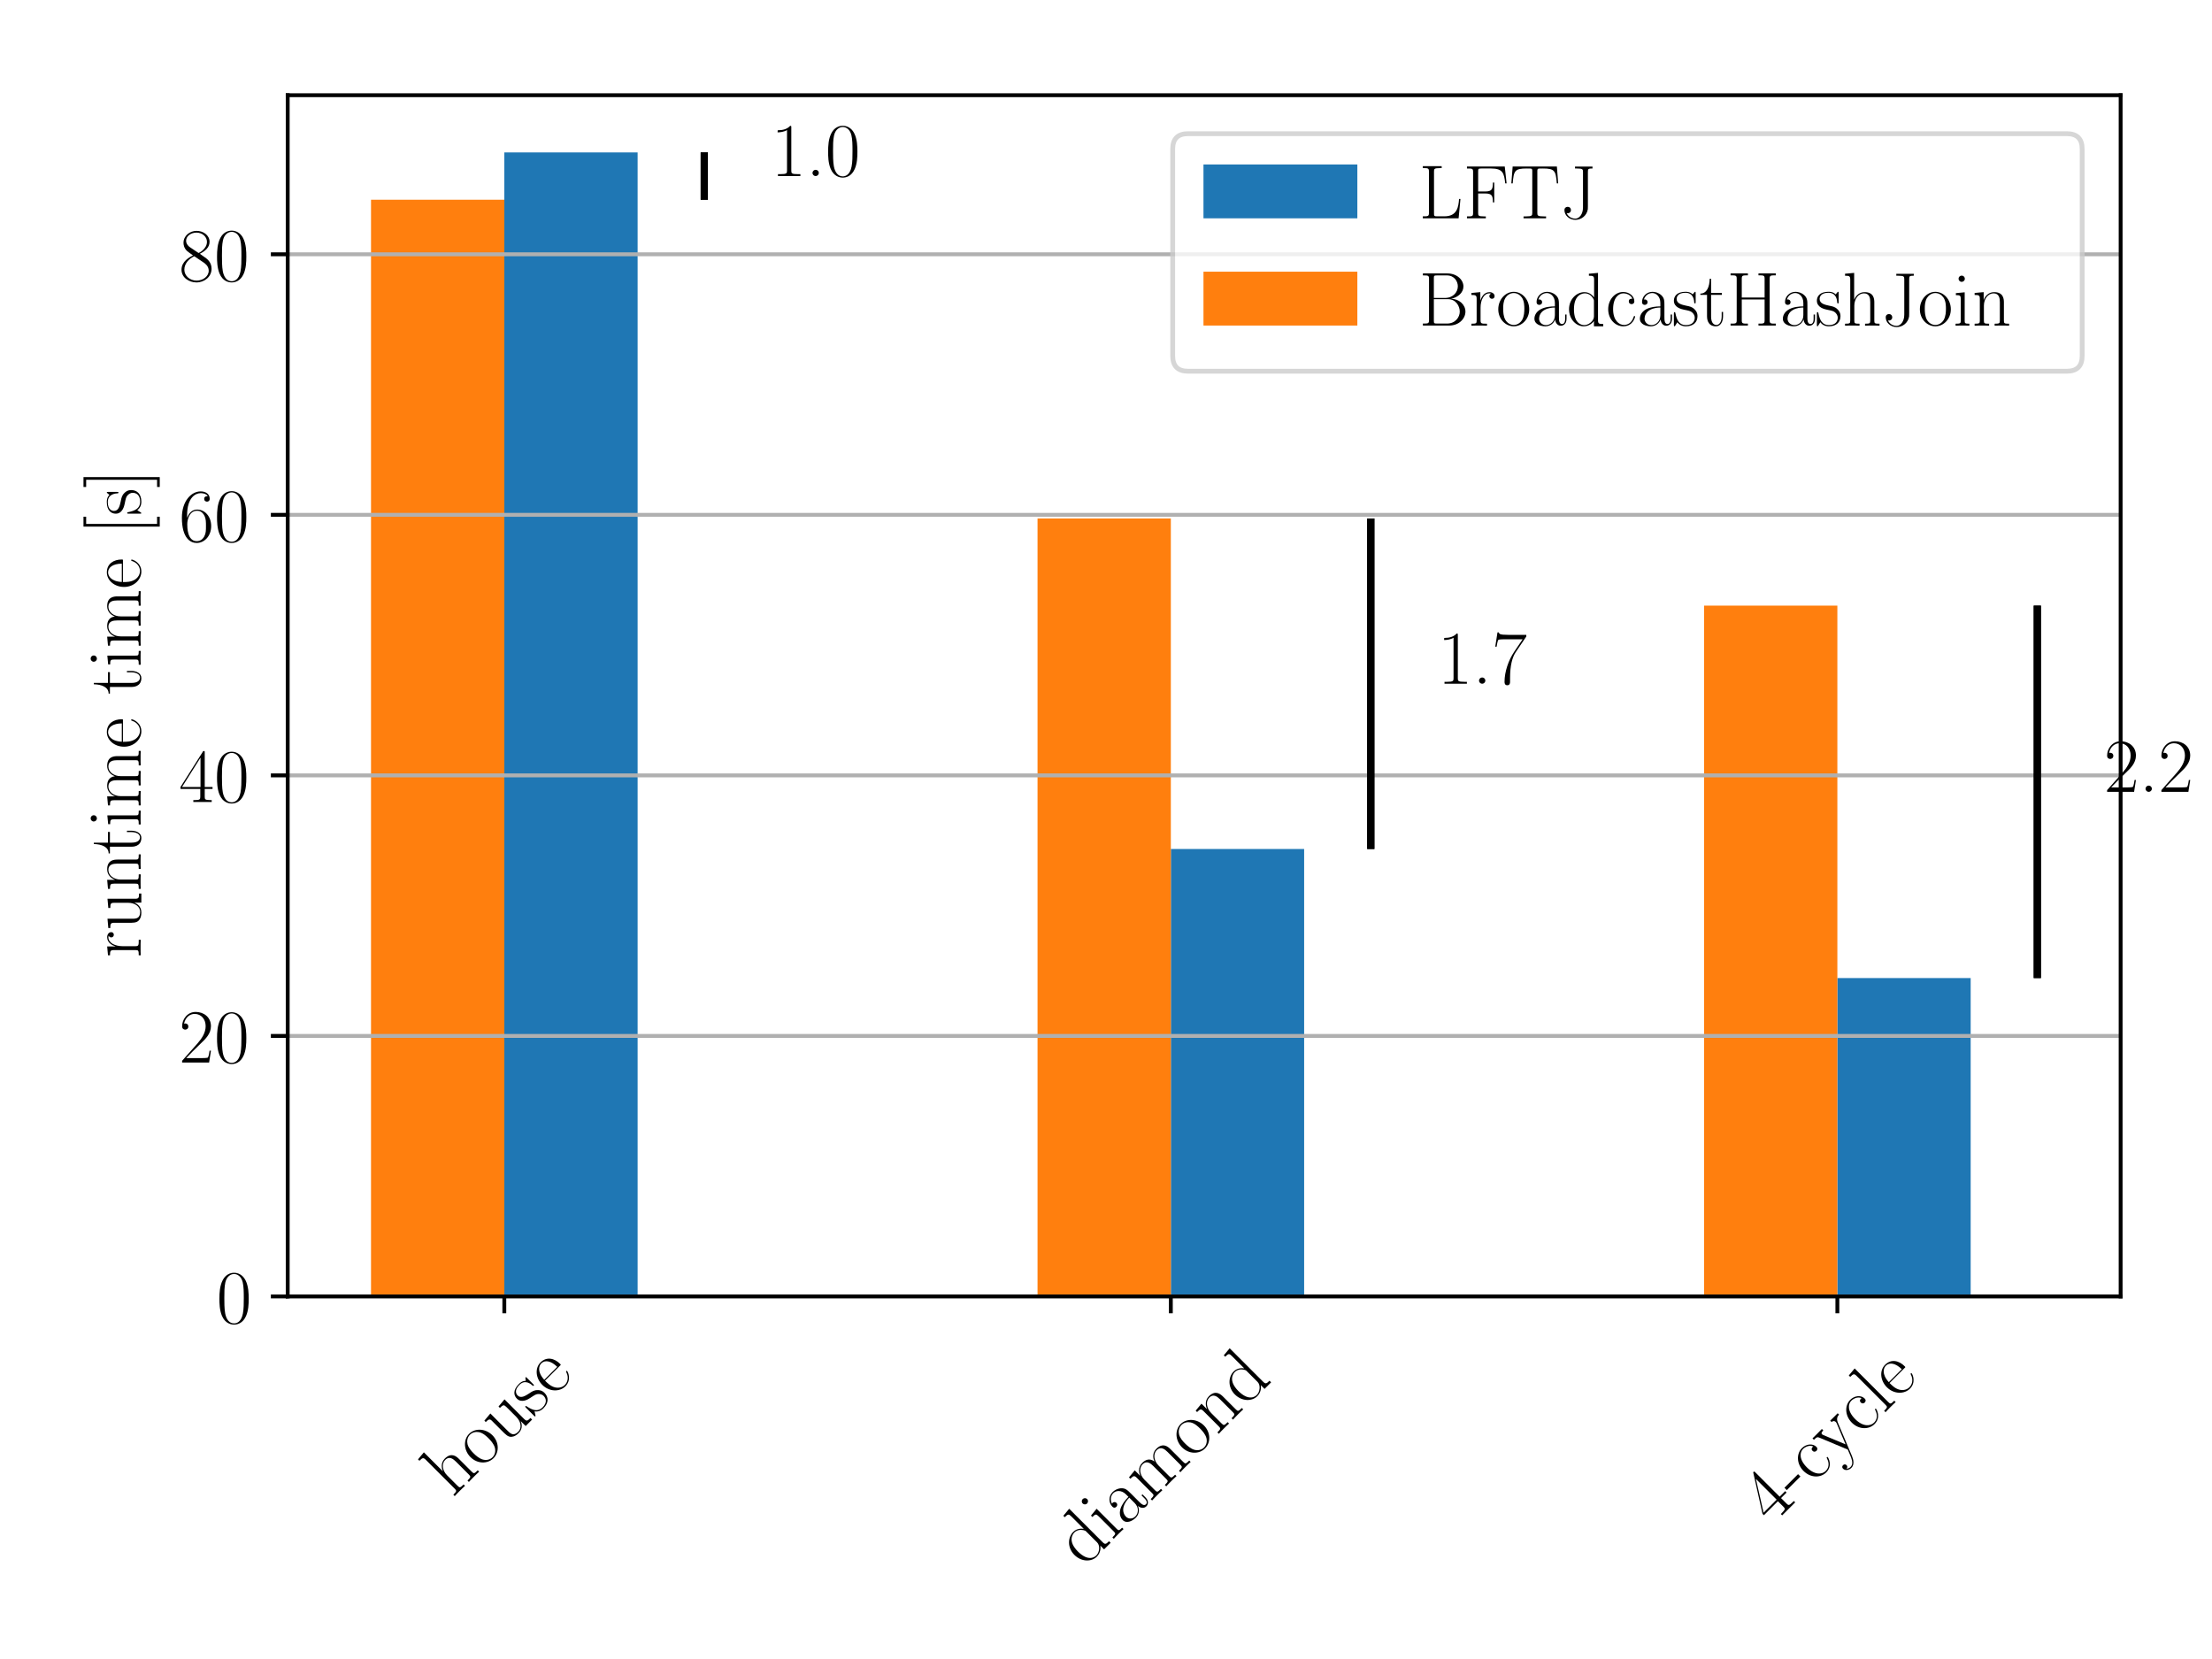
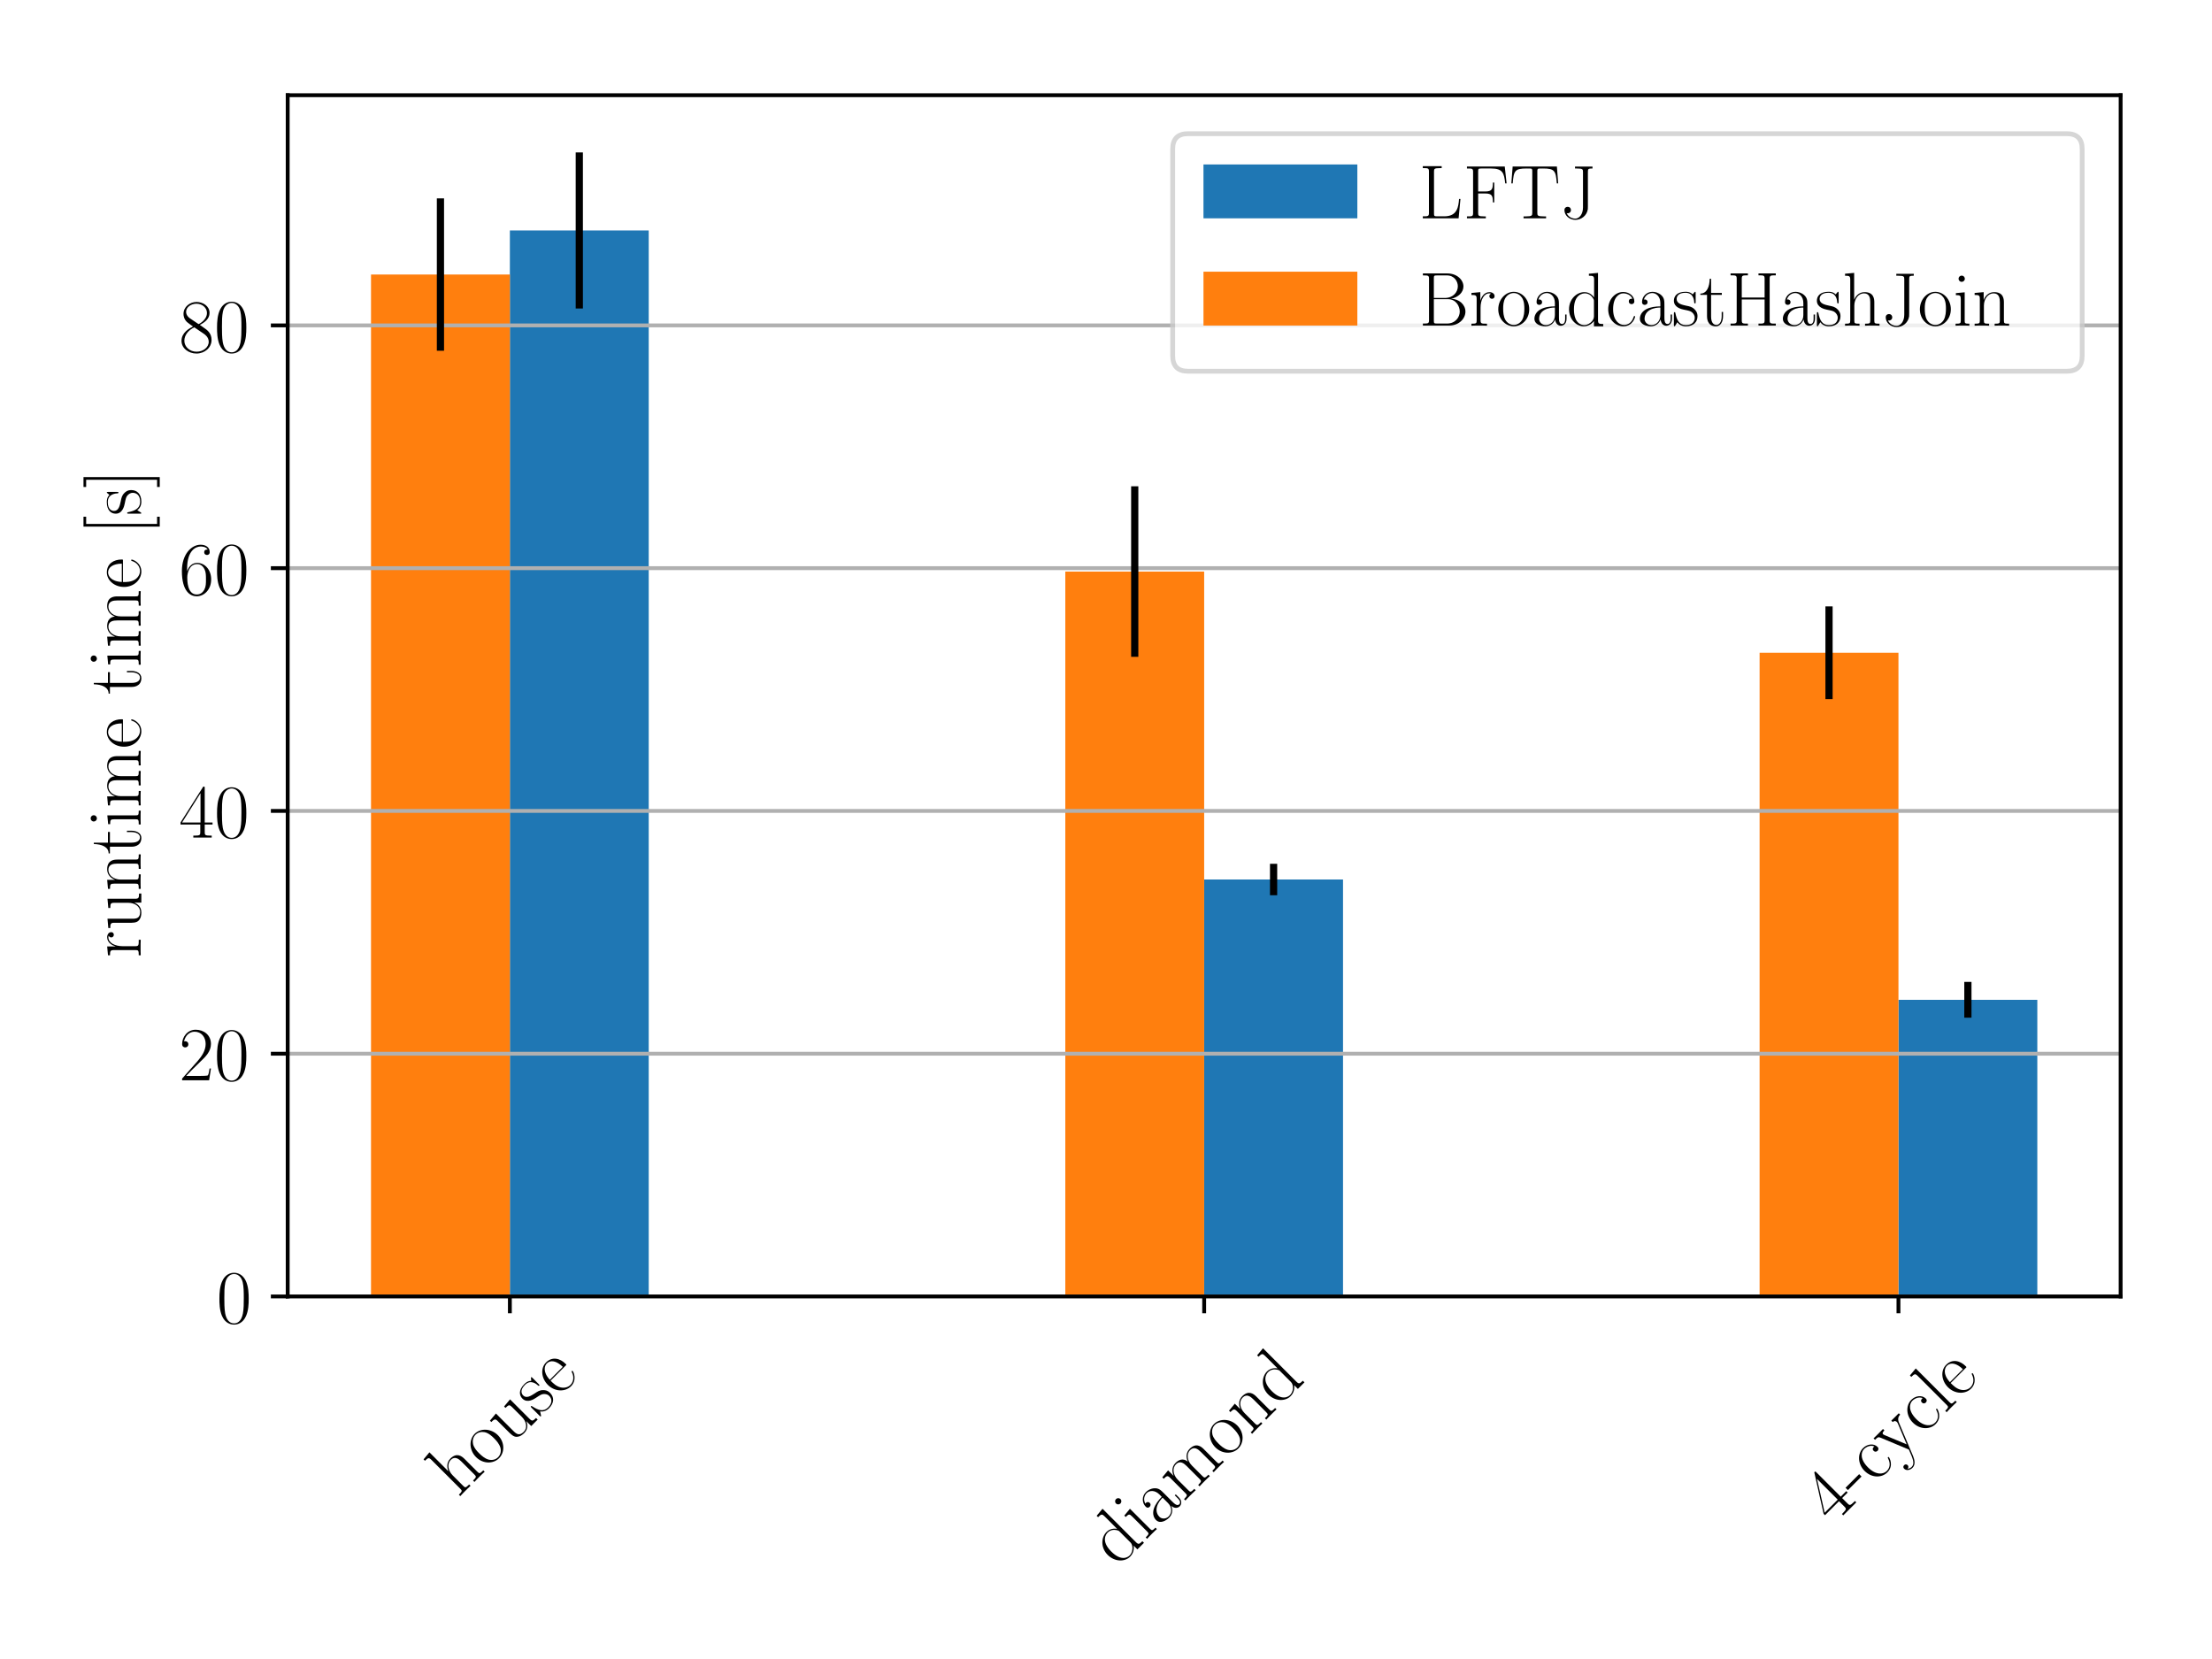
<svg xmlns="http://www.w3.org/2000/svg" xmlns:xlink="http://www.w3.org/1999/xlink" height="345pt" version="1.1" viewBox="0 0 460 345" width="460pt">
  <defs>
    <style type="text/css">
*{stroke-linecap:butt;stroke-linejoin:round;}
  </style>
  </defs>
  <g id="figure_1">
    <g id="patch_1">
      <path d="M 0 345.6  L 460.8 345.6  L 460.8 0  L 0 0  z " style="fill:#ffffff;" />
    </g>
    <g id="axes_1">
      <g id="patch_2">
        <path d="M 59.828 269.607  L 441 269.607  L 441 19.8  L 59.828 19.8  z " style="fill:#ffffff;" />
      </g>
      <g id="patch_3">
-         <path clip-path="url(#p577c7c1e54)" d="M 104.876 269.607  L 132.597 269.607  L 132.597 31.696  L 104.876 31.696  z " style="fill:#1f77b4;" />
+         <path clip-path="url(#p4bc6861f0a)" d="M 106.031 269.607  L 134.907 269.607  L 134.907 47.928  L 106.031 47.928  z " style="fill:#1f77b4;" />
      </g>
      <g id="patch_4">
-         <path clip-path="url(#p577c7c1e54)" d="M 243.484 269.607  L 271.205 269.607  L 271.205 176.55  L 243.484 176.55  z " style="fill:#1f77b4;" />
+         <path clip-path="url(#p4bc6861f0a)" d="M 250.414 269.607  L 279.291 269.607  L 279.291 182.9  L 250.414 182.9  z " style="fill:#1f77b4;" />
      </g>
      <g id="patch_5">
-         <path clip-path="url(#p577c7c1e54)" d="M 382.092 269.607  L 409.813 269.607  L 409.813 203.397  L 382.092 203.397  z " style="fill:#1f77b4;" />
+         <path clip-path="url(#p4bc6861f0a)" d="M 394.797 269.607  L 423.674 269.607  L 423.674 207.915  L 394.797 207.915  z " style="fill:#1f77b4;" />
      </g>
      <g id="patch_6">
-         <path clip-path="url(#p577c7c1e54)" d="M 77.154 269.607  L 104.876 269.607  L 104.876 41.53  L 77.154 41.53  z " style="fill:#ff7f0e;" />
+         <path clip-path="url(#p4bc6861f0a)" d="M 77.154 269.607  L 106.031 269.607  L 106.031 57.091  L 77.154 57.091  z " style="fill:#ff7f0e;" />
      </g>
      <g id="patch_7">
-         <path clip-path="url(#p577c7c1e54)" d="M 215.762 269.607  L 243.484 269.607  L 243.484 107.821  L 215.762 107.821  z " style="fill:#ff7f0e;" />
+         <path clip-path="url(#p4bc6861f0a)" d="M 221.537 269.607  L 250.414 269.607  L 250.414 118.859  L 221.537 118.859  z " style="fill:#ff7f0e;" />
      </g>
      <g id="patch_8">
-         <path clip-path="url(#p577c7c1e54)" d="M 354.37 269.607  L 382.092 269.607  L 382.092 125.945  L 354.37 125.945  z " style="fill:#ff7f0e;" />
+         <path clip-path="url(#p4bc6861f0a)" d="M 365.921 269.607  L 394.797 269.607  L 394.797 135.747  L 365.921 135.747  z " style="fill:#ff7f0e;" />
      </g>
      <g id="matplotlib.axis_1">
        <g id="xtick_1">
          <g id="line2d_1">
            <defs>
-               <path d="M 0 0  L 0 3.5  " id="mea89f10baf" style="stroke:#000000;stroke-width:0.8;" />
-             </defs>
-             <g>
-               <use style="stroke:#000000;stroke-width:0.8;" x="104.876" xlink:href="#mea89f10baf" y="269.607" />
+               <path d="M 0 0  L 0 3.5  " id="m808e8a4dd1" style="stroke:#000000;stroke-width:0.8;" />
+             </defs>
+             <g>
+               <use style="stroke:#000000;stroke-width:0.8;" x="106.031" xlink:href="#m808e8a4dd1" y="269.607" />
            </g>
          </g>
          <g id="text_1">
            <defs>
              <path d="M 41.5 30.203  C 41.5 35.297 40.5 43.594 28.703 43.594  C 20.5 43.594 16.5 37 15.297 33.703  L 15.203 33.703  L 15.203 68.688  L 3.297 67.594  L 3.297 65  C 9.203 65 10.094 64.406 10.094 59.641  L 10.094 6.656  C 10.094 2.875 9.703 2.391 3.297 2.391  L 3.297 -0.203  C 5.703 0 10.094 0 12.703 0  C 15.297 0 19.797 0 22.203 -0.203  L 22.203 2.391  C 15.797 2.391 15.406 2.781 15.406 6.688  L 15.406 25.906  C 15.406 35.109 21 42 28 42  C 35.406 42 36.203 35.406 36.203 30.594  L 36.203 6.688  C 36.203 2.875 35.797 2.391 29.406 2.391  L 29.406 -0.203  C 31.797 0 36.203 0 38.797 0  C 41.406 0 45.906 0 48.297 -0.203  L 48.297 2.391  C 41.906 2.391 41.5 2.781 41.5 6.688  z " id="CMR17-104" />
              <path d="M 43.094 21.188  C 43.094 34 33.797 44 22.906 44  C 12 44 2.703 34 2.703 21.188  C 2.703 8.609 12 -1 22.906 -1  C 33.797 -1 43.094 8.609 43.094 21.188  z M 22.906 0.797  C 18.203 0.797 14.203 3.594 11.906 7.5  C 9.406 11.984 9.094 17.594 9.094 22  C 9.094 26.203 9.297 31.406 11.906 35.906  C 13.906 39.203 17.797 42.406 22.906 42.406  C 27.406 42.406 31.203 39.906 33.594 36.406  C 36.703 31.703 36.703 25.109 36.703 22  C 36.703 18.094 36.5 12.109 33.797 7.297  C 31 2.703 26.703 0.797 22.906 0.797  z " id="CMR17-111" />
              <path d="M 29.406 42.078  L 29.406 39.5  C 35.297 39.5 36.203 38.891 36.203 34.156  L 36.203 16.125  C 36.203 7.812 31.703 0.594 24.297 0.594  C 16.094 0.594 15.406 5.438 15.406 10.594  L 15.406 43.172  L 3.297 42.078  L 3.297 39.5  C 7.297 39.5 10 39.5 10.094 35.531  L 10.094 16.531  C 10.094 9.891 10.094 5.641 12.703 2.859  C 14 1.578 16.5 -1 23.703 -1  C 32.203 -1 35.5 5.891 36.297 7.906  L 36.406 7.906  L 36.406 -0.984  L 48.297 -0.984  L 48.297 2  C 42.406 2 41.5 2.594 41.5 7.391  L 41.5 43.172  z " id="CMR17-117" />
              <path d="M 30.906 42.141  C 30.906 43.953 30.797 44.047 30.203 44.047  C 29.797 44.047 29.703 43.953 28.5 42.453  C 28.203 42.047 27.297 41.031 27 40.641  C 23.797 44.047 19.297 44.047 17.594 44.047  C 6.5 44.047 2.5 38.234 2.5 32.438  C 2.5 23.406 12.703 21.328 15.594 20.703  C 21.906 19.422 24.094 19.016 26.203 17.203  C 27.5 16.016 29.703 13.812 29.703 10.219  C 29.703 6 27.297 0.594 18.094 0.594  C 9.406 0.594 6.297 7.188 4.5 15.953  C 4.203 17.344 4.203 17.453 3.406 17.453  C 2.594 17.453 2.5 17.344 2.5 15.359  L 2.5 0.984  C 2.5 -0.797 2.594 -0.906 3.203 -0.906  C 3.703 -0.906 3.797 -0.797 4.297 0  C 4.906 0.891 6.406 3.297 7 4.312  C 9 1.609 12.5 -1 18.094 -1  C 28 -1 33.297 4.422 33.297 12.25  C 33.297 17.375 30.594 20.078 29.297 21.281  C 26.297 24.391 22.797 25.094 18.594 25.891  C 13.094 27.109 6.094 28.516 6.094 34.641  C 6.094 37.234 7.5 42.766 17.594 42.766  C 28.297 42.766 28.906 32.719 29.094 29.5  C 29.203 29 29.703 28.891 30 28.891  C 30.906 28.891 30.906 29.203 30.906 30.906  z " id="CMR17-115" />
              <path d="M 38.094 23  C 38.5 23.406 38.5 23.609 38.5 24.625  C 38.5 34.969 33.094 44 21.703 44  C 11.094 44 2.703 33.891 2.703 21.609  C 2.703 8.609 12.203 -1 22.797 -1  C 34 -1 38.406 9.484 38.406 11.562  C 38.406 12.25 37.797 12.25 37.594 12.25  C 36.906 12.25 36.797 12.047 36.406 10.875  C 34.203 4.141 28.703 0.797 23.5 0.797  C 19.203 0.797 14.906 3.172 12.203 7.5  C 9.094 12.547 9.094 18.375 9.094 23  z M 9.203 24.5  C 9.906 39.141 17.594 42.406 21.594 42.406  C 28.406 42.406 33 35.891 33.094 24.5  z " id="CMR17-101" />
            </defs>
-             <g transform="translate(94.17392 311.4743)rotate(-45)scale(0.16 -0.16)">
+             <g transform="translate(95.32898 311.4743)rotate(-45)scale(0.16 -0.16)">
              <use transform="scale(0.996264)" xlink:href="#CMR17-104" />
              <use transform="translate(50.89537 0)scale(0.996264)" xlink:href="#CMR17-111" />
              <use transform="translate(96.58585 0)scale(0.996264)" xlink:href="#CMR17-117" />
              <use transform="translate(147.4812 0)scale(0.996264)" xlink:href="#CMR17-115" />
              <use transform="translate(183.2826 0)scale(0.996264)" xlink:href="#CMR17-101" />
            </g>
          </g>
        </g>
        <g id="xtick_2">
          <g id="line2d_2">
            <g>
-               <use style="stroke:#000000;stroke-width:0.8;" x="243.484" xlink:href="#mea89f10baf" y="269.607" />
+               <use style="stroke:#000000;stroke-width:0.8;" x="250.414" xlink:href="#m808e8a4dd1" y="269.607" />
            </g>
          </g>
          <g id="text_2">
            <defs>
              <path d="M 29.203 67.594  L 29.203 65  C 35.094 65 36 64.406 36 59.688  L 36 36.641  C 35.594 37.141 31.5 43.594 23.406 43.594  C 13.203 43.594 3.297 34.5 3.297 21.312  C 3.297 8.203 12.594 -1 22.406 -1  C 30.906 -1 35.297 5.266 35.797 5.938  L 35.797 -0.984  L 47.906 -0.984  L 47.906 2  C 42 2 41.094 2.594 41.094 7.391  L 41.094 68.688  z M 35.797 11.797  C 35.797 8.797 34 6.094 31.703 4.094  C 28.297 1.094 24.906 0.594 23 0.594  C 20.094 0.594 9.703 2.094 9.703 21.188  C 9.703 40.812 21.297 42 23.906 42  C 28.5 42 32.203 39.406 34.5 35.797  C 35.797 33.703 35.797 33.406 35.797 31.609  z " id="CMR17-100" />
              <path d="M 15.5 61.078  C 15.5 63.266 13.703 65.156 11.406 65.156  C 9.203 65.156 7.297 63.375 7.297 61.078  C 7.297 58.891 9.094 57 11.406 57  C 13.594 57 15.5 58.797 15.5 61.078  z M 3.797 42.281  L 3.797 39.703  C 9.406 39.703 10.203 39.094 10.203 34.328  L 10.203 6.672  C 10.203 2.875 9.797 2.391 3.406 2.391  L 3.406 -0.203  C 5.797 0 10.094 0 12.594 0  C 15 0 19.094 0 21.406 -0.203  L 21.406 2.391  C 15.5 2.391 15.297 2.984 15.297 6.562  L 15.297 43.375  z " id="CMR17-105" />
              <path d="M 36 25.828  C 36 32.375 36 35.844 31.797 39.734  C 28.094 43 23.797 44 20.406 44  C 12.5 44 6.797 37.609 6.797 30.797  C 6.797 27 9.797 27 10.406 27  C 11.703 27 14 27.781 14 30.531  C 14 33 12.094 34.078 10.406 34.078  C 10 34.078 9.5 33.969 9.203 33.875  C 11.297 40.5 16.703 42.406 20.203 42.406  C 25.203 42.406 30.703 37.953 30.703 29.453  L 30.703 25  C 24.797 25 17.703 24.203 12.094 21.203  C 5.797 17.703 4 12.703 4 8.906  C 4 1.203 13 -1 18.297 -1  C 23.797 -1 28.906 2.172 31.094 7.984  C 31.297 3.641 34.094 -0.281 38.5 -0.281  C 40.594 -0.281 45.906 1.094 45.906 8.859  L 45.906 14.375  L 44.094 14.375  L 44.094 8.781  C 44.094 2.781 41.406 2 40.094 2  C 36 2 36 7.156 36 11.531  z M 30.703 13.594  C 30.703 4.953 24.5 0.594 19 0.594  C 14 0.594 10.094 4.297 10.094 8.906  C 10.094 11.891 11.406 17.188 17.203 20.391  C 22 23.094 27.5 23.5 30.703 23.5  z " id="CMR17-97" />
              <path d="M 67.594 30.203  C 67.594 35.188 66.703 43.594 54.797 43.594  C 48 43.594 43.297 39 41.5 33.609  L 41.406 33.609  C 40.203 41.812 34.297 43.594 28.703 43.594  C 20.797 43.594 16.703 37.5 15.203 33.5  L 15.094 33.5  L 15.094 43.594  L 3.297 42.5  L 3.297 39.906  C 9.203 39.906 10.094 39.297 10.094 34.5  L 10.094 6.688  C 10.094 2.875 9.703 2.391 3.297 2.391  L 3.297 -0.203  C 5.703 0 10.094 0 12.703 0  C 15.297 0 19.797 0 22.203 -0.203  L 22.203 2.391  C 15.797 2.391 15.406 2.781 15.406 6.688  L 15.406 25.906  C 15.406 35.109 21 42 28 42  C 35.406 42 36.203 35.406 36.203 30.594  L 36.203 6.688  C 36.203 2.875 35.797 2.391 29.406 2.391  L 29.406 -0.203  C 31.797 0 36.203 0 38.797 0  C 41.406 0 45.906 0 48.297 -0.203  L 48.297 2.391  C 41.906 2.391 41.5 2.781 41.5 6.688  L 41.5 25.906  C 41.5 35.109 47.094 42 54.094 42  C 61.5 42 62.297 35.406 62.297 30.594  L 62.297 6.688  C 62.297 2.875 61.906 2.391 55.5 2.391  L 55.5 -0.203  C 57.906 0 62.297 0 64.906 0  C 67.5 0 72 0 74.406 -0.203  L 74.406 2.391  C 68 2.391 67.594 2.781 67.594 6.688  z " id="CMR17-109" />
              <path d="M 41.5 30.203  C 41.5 35.297 40.5 43.594 28.703 43.594  C 20.797 43.594 16.703 37.5 15.203 33.5  L 15.094 33.5  L 15.094 43.594  L 3.297 42.5  L 3.297 39.906  C 9.203 39.906 10.094 39.297 10.094 34.5  L 10.094 6.688  C 10.094 2.875 9.703 2.391 3.297 2.391  L 3.297 -0.203  C 5.703 0 10.094 0 12.703 0  C 15.297 0 19.797 0 22.203 -0.203  L 22.203 2.391  C 15.797 2.391 15.406 2.781 15.406 6.688  L 15.406 25.906  C 15.406 35.109 21 42 28 42  C 35.406 42 36.203 35.406 36.203 30.594  L 36.203 6.688  C 36.203 2.875 35.797 2.391 29.406 2.391  L 29.406 -0.203  C 31.797 0 36.203 0 38.797 0  C 41.406 0 45.906 0 48.297 -0.203  L 48.297 2.391  C 41.906 2.391 41.5 2.781 41.5 6.688  z " id="CMR17-110" />
            </defs>
-             <g transform="translate(225.4548 326.1283)rotate(-45)scale(0.16 -0.16)">
+             <g transform="translate(232.3852 326.1283)rotate(-45)scale(0.16 -0.16)">
              <use transform="scale(0.996264)" xlink:href="#CMR17-100" />
              <use transform="translate(50.89537 0)scale(0.996264)" xlink:href="#CMR17-105" />
              <use transform="translate(75.76643 0)scale(0.996264)" xlink:href="#CMR17-97" />
              <use transform="translate(121.4569 0)scale(0.996264)" xlink:href="#CMR17-109" />
              <use transform="translate(198.3765 0)scale(0.996264)" xlink:href="#CMR17-111" />
              <use transform="translate(244.067 0)scale(0.996264)" xlink:href="#CMR17-110" />
              <use transform="translate(294.9623 0)scale(0.996264)" xlink:href="#CMR17-100" />
            </g>
          </g>
        </g>
        <g id="xtick_3">
          <g id="line2d_3">
            <g>
-               <use style="stroke:#000000;stroke-width:0.8;" x="382.092" xlink:href="#mea89f10baf" y="269.607" />
+               <use style="stroke:#000000;stroke-width:0.8;" x="394.797" xlink:href="#m808e8a4dd1" y="269.607" />
            </g>
          </g>
          <g id="text_3">
            <defs>
              <path d="M 33.594 64.406  C 33.594 66.5 33.5 66.5 31.703 66.5  L 2 19.594  L 2 17  L 27.797 17  L 27.797 7.141  C 27.797 3.5 27.594 2.5 20.594 2.5  L 18.703 2.5  L 18.703 0  C 21.906 0 27.297 0 30.703 0  C 34.094 0 39.5 0 42.703 0  L 42.703 2.5  L 40.797 2.5  C 33.797 2.5 33.594 3.5 33.594 7.141  L 33.594 17  L 43.797 17  L 43.797 19.594  L 33.594 19.594  z M 28.094 57.859  L 28.094 19.594  L 4 19.594  z " id="CMR17-52" />
              <path d="M 25.5 19  L 25.5 23.375  L 0.406 23.375  L 0.406 19  z " id="CMR17-45" />
              <path d="M 34.906 35  C 33 35 30.203 35 30.203 31.516  C 30.203 28.719 32.5 27.922 33.797 27.922  C 34.5 27.922 37.406 28.234 37.406 31.625  C 37.406 38.547 30.594 43.797 22.906 43.797  C 12.297 43.797 3.297 34.031 3.297 21.297  C 3.297 8.062 12.703 -1 22.906 -1  C 35.297 -1 38.406 10.578 38.406 11.688  C 38.406 12.094 38.297 12.391 37.594 12.391  C 36.906 12.391 36.797 12.297 36.406 10.984  C 33.797 2.812 28.094 0.797 23.797 0.797  C 17.406 0.797 9.703 6.672 9.703 21.391  C 9.703 36.531 17.094 42 23 42  C 26.906 42 32.703 40.203 34.906 35  z " id="CMR17-99" />
              <path d="M 39 34.328  C 41.5 40.406 46 40.406 47.406 40.406  L 47.406 43  C 45.5 43 43 43 41.094 43  C 39 43 35.703 43 33.703 43.094  L 33.703 40.5  C 37.5 40.203 37.594 37.406 37.594 36.609  C 37.594 35.625 37.406 35.125 36.906 33.922  L 26 7.016  L 14.094 36.031  C 13.594 37.219 13.594 37.906 13.594 38.016  C 13.594 40.203 15.906 40.406 18.297 40.406  L 18.297 43.094  C 15.906 43 11.594 43 9.094 43  C 6.406 43 3.203 43 1 43.094  L 1 40.406  C 6.406 40.406 7 39.906 8.297 36.719  L 23.203 0.234  C 18.703 -11.531 16.094 -18.406 9.797 -18.406  C 8.703 -18.406 6.203 -18.109 4.406 -16.312  C 6.703 -16.109 7.703 -14.719 7.703 -13.016  C 7.703 -11.328 6.5 -9.828 4.5 -9.828  C 2.297 -9.828 1.203 -11.328 1.203 -13.125  C 1.203 -17.109 5.297 -20 9.797 -20  C 15.594 -20 19.203 -14.406 21.203 -9.438  z " id="CMR17-121" />
              <path d="M 15.297 68.688  L 3.406 67.594  L 3.406 65  C 9.297 65 10.203 64.406 10.203 59.641  L 10.203 6.656  C 10.203 2.875 9.797 2.391 3.406 2.391  L 3.406 -0.203  C 5.797 0 10.203 0 12.703 0  C 15.297 0 19.703 0 22.094 -0.203  L 22.094 2.391  C 15.703 2.391 15.297 2.781 15.297 6.656  z " id="CMR17-108" />
            </defs>
-             <g transform="translate(368.508 317.2378)rotate(-45)scale(0.16 -0.16)">
+             <g transform="translate(381.2137 317.2378)rotate(-45)scale(0.16 -0.16)">
              <use transform="scale(0.996264)" xlink:href="#CMR17-52" />
              <use transform="translate(45.69048 0)scale(0.996264)" xlink:href="#CMR17-45" />
              <use transform="translate(75.76644 0)scale(0.996264)" xlink:href="#CMR17-99" />
              <use transform="translate(116.2521 0)scale(0.996264)" xlink:href="#CMR17-121" />
              <use transform="translate(164.545 0)scale(0.996264)" xlink:href="#CMR17-99" />
              <use transform="translate(205.0307 0)scale(0.996264)" xlink:href="#CMR17-108" />
              <use transform="translate(229.9017 0)scale(0.996264)" xlink:href="#CMR17-101" />
            </g>
          </g>
        </g>
      </g>
      <g id="matplotlib.axis_2">
        <g id="ytick_1">
          <g id="line2d_4">
-             <path clip-path="url(#p577c7c1e54)" d="M 59.828 269.607  L 441 269.607  " style="fill:none;stroke:#b0b0b0;stroke-linecap:square;stroke-width:0.8;" />
+             <path clip-path="url(#p4bc6861f0a)" d="M 59.828 269.607  L 441 269.607  " style="fill:none;stroke:#b0b0b0;stroke-linecap:square;stroke-width:0.8;" />
          </g>
          <g id="line2d_5">
            <defs>
-               <path d="M 0 0  L -3.5 0  " id="m97f87f0db2" style="stroke:#000000;stroke-width:0.8;" />
-             </defs>
-             <g>
-               <use style="stroke:#000000;stroke-width:0.8;" x="59.828" xlink:href="#m97f87f0db2" y="269.607" />
+               <path d="M 0 0  L -3.5 0  " id="mc6bdaffc67" style="stroke:#000000;stroke-width:0.8;" />
+             </defs>
+             <g>
+               <use style="stroke:#000000;stroke-width:0.8;" x="59.828" xlink:href="#mc6bdaffc67" y="269.607" />
            </g>
          </g>
          <g id="text_4">
            <defs>
              <path d="M 42 31.641  C 42 37.75 41.906 48.125 37.703 56.109  C 34 63.109 28.094 65.594 22.906 65.594  C 18.094 65.594 12 63.406 8.203 56.203  C 4.203 48.719 3.797 39.438 3.797 31.641  C 3.797 25.953 3.906 17.281 7 9.672  C 11.297 -0.609 19 -2 22.906 -2  C 27.5 -2 34.5 -0.109 38.594 9.375  C 41.594 16.281 42 24.359 42 31.641  z M 22.906 -0.406  C 16.5 -0.406 12.703 5.078 11.297 12.688  C 10.203 18.562 10.203 27.156 10.203 32.75  C 10.203 40.438 10.203 46.828 11.5 52.922  C 13.406 61.391 19 64 22.906 64  C 27 64 32.297 61.297 34.203 53.125  C 35.5 47.438 35.594 40.734 35.594 32.75  C 35.594 26.25 35.594 18.266 34.406 12.375  C 32.297 1.484 26.406 -0.406 22.906 -0.406  z " id="CMR17-48" />
            </defs>
            <g transform="translate(45.02421 275.1423)scale(0.16 -0.16)">
              <use transform="scale(0.996264)" xlink:href="#CMR17-48" />
            </g>
          </g>
        </g>
        <g id="ytick_2">
          <g id="line2d_6">
-             <path clip-path="url(#p577c7c1e54)" d="M 59.828 215.426  L 441 215.426  " style="fill:none;stroke:#b0b0b0;stroke-linecap:square;stroke-width:0.8;" />
+             <path clip-path="url(#p4bc6861f0a)" d="M 59.828 219.122  L 441 219.122  " style="fill:none;stroke:#b0b0b0;stroke-linecap:square;stroke-width:0.8;" />
          </g>
          <g id="line2d_7">
            <g>
-               <use style="stroke:#000000;stroke-width:0.8;" x="59.828" xlink:href="#m97f87f0db2" y="215.426" />
+               <use style="stroke:#000000;stroke-width:0.8;" x="59.828" xlink:href="#mc6bdaffc67" y="219.122" />
            </g>
          </g>
          <g id="text_5">
            <defs>
              <path d="M 41.703 15.453  L 39.906 15.453  C 38.906 8.375 38.094 7.172 37.703 6.562  C 37.203 5.766 30 5.766 28.594 5.766  L 9.406 5.766  C 13 9.672 20 16.75 28.5 24.953  C 34.594 30.734 41.703 37.531 41.703 47.422  C 41.703 59.219 32.297 66 21.797 66  C 10.797 66 4.094 56.312 4.094 47.344  C 4.094 43.438 7 42.938 8.203 42.938  C 9.203 42.938 12.203 43.547 12.203 47.031  C 12.203 50.109 9.594 51 8.203 51  C 7.594 51 7 50.906 6.594 50.703  C 8.5 59.219 14.297 63.406 20.406 63.406  C 29.094 63.406 34.797 56.516 34.797 47.422  C 34.797 38.734 29.703 31.25 24 24.75  L 4.094 2.281  L 4.094 0  L 39.297 0  z " id="CMR17-50" />
            </defs>
-             <g transform="translate(37.22022 220.9606)scale(0.16 -0.16)">
+             <g transform="translate(37.22022 224.6573)scale(0.16 -0.16)">
              <use transform="scale(0.996264)" xlink:href="#CMR17-50" />
              <use transform="translate(45.69048 0)scale(0.996264)" xlink:href="#CMR17-48" />
            </g>
          </g>
        </g>
        <g id="ytick_3">
          <g id="line2d_8">
-             <path clip-path="url(#p577c7c1e54)" d="M 59.828 161.244  L 441 161.244  " style="fill:none;stroke:#b0b0b0;stroke-linecap:square;stroke-width:0.8;" />
+             <path clip-path="url(#p4bc6861f0a)" d="M 59.828 168.637  L 441 168.637  " style="fill:none;stroke:#b0b0b0;stroke-linecap:square;stroke-width:0.8;" />
          </g>
          <g id="line2d_9">
            <g>
-               <use style="stroke:#000000;stroke-width:0.8;" x="59.828" xlink:href="#m97f87f0db2" y="161.244" />
+               <use style="stroke:#000000;stroke-width:0.8;" x="59.828" xlink:href="#mc6bdaffc67" y="168.637" />
            </g>
          </g>
          <g id="text_6">
-             <g transform="translate(37.22022 166.7789)scale(0.16 -0.16)">
+             <g transform="translate(37.22022 174.1723)scale(0.16 -0.16)">
              <use transform="scale(0.996264)" xlink:href="#CMR17-52" />
              <use transform="translate(45.69048 0)scale(0.996264)" xlink:href="#CMR17-48" />
            </g>
          </g>
        </g>
        <g id="ytick_4">
          <g id="line2d_10">
-             <path clip-path="url(#p577c7c1e54)" d="M 59.828 107.062  L 441 107.062  " style="fill:none;stroke:#b0b0b0;stroke-linecap:square;stroke-width:0.8;" />
+             <path clip-path="url(#p4bc6861f0a)" d="M 59.828 118.152  L 441 118.152  " style="fill:none;stroke:#b0b0b0;stroke-linecap:square;stroke-width:0.8;" />
          </g>
          <g id="line2d_11">
            <g>
-               <use style="stroke:#000000;stroke-width:0.8;" x="59.828" xlink:href="#m97f87f0db2" y="107.062" />
+               <use style="stroke:#000000;stroke-width:0.8;" x="59.828" xlink:href="#mc6bdaffc67" y="118.152" />
            </g>
          </g>
          <g id="text_7">
            <defs>
              <path d="M 10.594 34  C 10.594 57.656 21.797 63 28.297 63  C 30.406 63 35.5 62.641 37.5 59  C 35.906 59 32.906 59 32.906 55.516  C 32.906 52.828 35.094 51.922 36.5 51.922  C 37.406 51.922 40.094 52.312 40.094 55.625  C 40.094 61.781 35.094 65.297 28.203 65.297  C 16.297 65.297 3.797 52.969 3.797 31  C 3.797 3.953 15.094 -2 23.094 -2  C 32.797 -2 42 6.672 42 20.047  C 42 32.516 33.906 41.594 23.703 41.594  C 17.594 41.594 13.094 37.609 10.594 30.625  z M 23.094 0.391  C 10.797 0.391 10.797 18.75 10.797 22.438  C 10.797 29.625 14.203 40 23.5 40  C 25.203 40 30.094 40 33.406 33.125  C 35.203 29.219 35.203 25.141 35.203 20.141  C 35.203 14.75 35.203 10.781 33.094 6.781  C 30.906 2.672 27.703 0.391 23.094 0.391  z " id="CMR17-54" />
            </defs>
-             <g transform="translate(37.22022 112.5972)scale(0.16 -0.16)">
+             <g transform="translate(37.22022 123.6873)scale(0.16 -0.16)">
              <use transform="scale(0.996264)" xlink:href="#CMR17-54" />
              <use transform="translate(45.69048 0)scale(0.996264)" xlink:href="#CMR17-48" />
            </g>
          </g>
        </g>
        <g id="ytick_5">
          <g id="line2d_12">
-             <path clip-path="url(#p577c7c1e54)" d="M 59.828 52.881  L 441 52.881  " style="fill:none;stroke:#b0b0b0;stroke-linecap:square;stroke-width:0.8;" />
+             <path clip-path="url(#p4bc6861f0a)" d="M 59.828 67.667  L 441 67.667  " style="fill:none;stroke:#b0b0b0;stroke-linecap:square;stroke-width:0.8;" />
          </g>
          <g id="line2d_13">
            <g>
-               <use style="stroke:#000000;stroke-width:0.8;" x="59.828" xlink:href="#m97f87f0db2" y="52.881" />
+               <use style="stroke:#000000;stroke-width:0.8;" x="59.828" xlink:href="#mc6bdaffc67" y="67.667" />
            </g>
          </g>
          <g id="text_8">
            <defs>
              <path d="M 27.203 35.375  C 33.5 38.547 39.906 43.328 39.906 50.984  C 39.906 60.016 31.094 65.297 23 65.297  C 13.906 65.297 5.906 58.734 5.906 49.688  C 5.906 47.203 6.5 42.922 10.406 39.141  C 11.406 38.156 15.594 35.172 18.297 33.281  C 13.797 30.984 3.297 25.531 3.297 14.594  C 3.297 4.359 13.094 -2 22.797 -2  C 33.5 -2 42.5 5.656 42.5 15.781  C 42.5 24.844 36.406 29.016 32.406 31.703  z M 14.094 44.094  C 13.297 44.594 9.297 47.672 9.297 52.359  C 9.297 58.422 15.594 63 22.797 63  C 30.703 63 36.5 57.438 36.5 50.969  C 36.5 41.703 26.094 36.422 25.594 36.422  C 25.5 36.422 25.406 36.422 24.594 37.031  z M 32.5 23.734  C 34 22.641 38.797 19.375 38.797 13.297  C 38.797 5.953 31.406 0.391 23 0.391  C 13.906 0.391 7 6.844 7 14.688  C 7 22.547 13.094 29.094 20 32.188  z " id="CMR17-56" />
            </defs>
-             <g transform="translate(37.22022 58.41544)scale(0.16 -0.16)">
+             <g transform="translate(37.22022 73.20228)scale(0.16 -0.16)">
              <use transform="scale(0.996264)" xlink:href="#CMR17-56" />
              <use transform="translate(45.69048 0)scale(0.996264)" xlink:href="#CMR17-48" />
            </g>
          </g>
        </g>
        <g id="text_9">
          <defs>
            <path d="M 15 23.391  C 15 33 19.094 42 26.594 42  C 27.297 42 28 41.906 28.703 41.594  C 28.703 41.594 26.5 40.891 26.5 38.312  C 26.5 35.906 28.406 34.906 29.906 34.906  C 31.094 34.906 33.297 35.609 33.297 38.406  C 33.297 41.609 30.094 43.594 26.703 43.594  C 19.094 43.594 15.797 36.203 14.797 32.703  L 14.703 32.703  L 14.703 43.594  L 3.094 42.5  L 3.094 39.906  C 9 39.906 9.906 39.297 9.906 34.5  L 9.906 6.688  C 9.906 2.875 9.5 2.391 3.094 2.391  L 3.094 -0.203  C 5.5 0 10.094 0 12.703 0  C 15.594 0 20.703 0 23.406 -0.203  L 23.406 2.391  C 16.203 2.391 15 2.391 15 6.875  z " id="CMR17-114" />
            <path d="M 15.094 40  L 29.094 40  L 29.094 42.578  L 15.094 42.578  L 15.094 61  L 13.297 61  C 13.094 50.703 9.594 41.688 1.094 41.688  L 1.094 40  L 9.797 40  L 9.797 12.047  C 9.797 10.156 9.797 -1 21.406 -1  C 27.297 -1 30.703 4.781 30.703 12.141  L 30.703 17.812  L 28.906 17.812  L 28.906 12.234  C 28.906 5.375 26.203 0.797 22 0.797  C 19.094 0.797 15.094 2.781 15.094 11.844  z " id="CMR17-116" />
            <path d="M 23.5 -25  L 23.5 -21.516  L 14.094 -21.516  L 14.094 71  L 23.5 71  L 23.5 74.484  L 10.594 74.484  L 10.594 -25  z " id="CMR17-91" />
            <path d="M 14.297 74.484  L 1.406 74.484  L 1.406 71  L 10.797 71  L 10.797 -21.516  L 1.406 -21.516  L 1.406 -25  L 14.297 -25  z " id="CMR17-93" />
          </defs>
          <g transform="translate(29.23517 199.1582)rotate(-90)scale(0.16 -0.16)">
            <use transform="scale(0.996264)" xlink:href="#CMR17-114" />
            <use transform="translate(35.28077 0)scale(0.996264)" xlink:href="#CMR17-117" />
            <use transform="translate(86.17614 0)scale(0.996264)" xlink:href="#CMR17-110" />
            <use transform="translate(134.4691 0)scale(0.996264)" xlink:href="#CMR17-116" />
            <use transform="translate(169.7498 0)scale(0.996264)" xlink:href="#CMR17-105" />
            <use transform="translate(194.6209 0)scale(0.996264)" xlink:href="#CMR17-109" />
            <use transform="translate(271.5405 0)scale(0.996264)" xlink:href="#CMR17-101" />
            <use transform="translate(342.1021 0)scale(0.996264)" xlink:href="#CMR17-116" />
            <use transform="translate(377.3829 0)scale(0.996264)" xlink:href="#CMR17-105" />
            <use transform="translate(402.2539 0)scale(0.996264)" xlink:href="#CMR17-109" />
            <use transform="translate(479.1735 0)scale(0.996264)" xlink:href="#CMR17-101" />
            <use transform="translate(549.7351 0)scale(0.996264)" xlink:href="#CMR17-91" />
            <use transform="translate(574.6062 0)scale(0.996264)" xlink:href="#CMR17-115" />
            <use transform="translate(610.4075 0)scale(0.996264)" xlink:href="#CMR17-93" />
          </g>
        </g>
      </g>
      <g id="LineCollection_1">
-         <path clip-path="url(#p577c7c1e54)" d="M 146.458 31.696  L 146.458 41.53  " style="fill:none;stroke:#000000;stroke-width:1.5;" />
-         <path clip-path="url(#p577c7c1e54)" d="M 285.066 176.55  L 285.066 107.821  " style="fill:none;stroke:#000000;stroke-width:1.5;" />
-         <path clip-path="url(#p577c7c1e54)" d="M 423.674 203.397  L 423.674 125.945  " style="fill:none;stroke:#000000;stroke-width:1.5;" />
+         <path clip-path="url(#p4bc6861f0a)" d="M 120.469 64.16  L 120.469 31.696  " style="fill:none;stroke:#000000;stroke-width:1.5;" />
+         <path clip-path="url(#p4bc6861f0a)" d="M 264.852 186.168  L 264.852 179.631  " style="fill:none;stroke:#000000;stroke-width:1.5;" />
+         <path clip-path="url(#p4bc6861f0a)" d="M 409.236 211.639  L 409.236 204.191  " style="fill:none;stroke:#000000;stroke-width:1.5;" />
      </g>
      <g id="LineCollection_2">
-         <path clip-path="url(#p577c7c1e54)" d="M 146.458 31.696  L 146.458 41.53  " style="fill:none;stroke:#000000;stroke-width:1.5;" />
-         <path clip-path="url(#p577c7c1e54)" d="M 285.066 176.55  L 285.066 107.821  " style="fill:none;stroke:#000000;stroke-width:1.5;" />
-         <path clip-path="url(#p577c7c1e54)" d="M 423.674 203.397  L 423.674 125.945  " style="fill:none;stroke:#000000;stroke-width:1.5;" />
+         <path clip-path="url(#p4bc6861f0a)" d="M 91.593 72.933  L 91.593 41.248  " style="fill:none;stroke:#000000;stroke-width:1.5;" />
+         <path clip-path="url(#p4bc6861f0a)" d="M 235.976 136.591  L 235.976 101.128  " style="fill:none;stroke:#000000;stroke-width:1.5;" />
+         <path clip-path="url(#p4bc6861f0a)" d="M 380.359 145.389  L 380.359 126.104  " style="fill:none;stroke:#000000;stroke-width:1.5;" />
      </g>
      <g id="patch_9">
        <path d="M 59.828 269.607  L 59.828 19.8  " style="fill:none;stroke:#000000;stroke-linecap:square;stroke-linejoin:miter;stroke-width:0.8;" />
      </g>
      <g id="patch_10">
        <path d="M 441 269.607  L 441 19.8  " style="fill:none;stroke:#000000;stroke-linecap:square;stroke-linejoin:miter;stroke-width:0.8;" />
      </g>
      <g id="patch_11">
        <path d="M 59.828 269.607  L 441 269.607  " style="fill:none;stroke:#000000;stroke-linecap:square;stroke-linejoin:miter;stroke-width:0.8;" />
      </g>
      <g id="patch_12">
        <path d="M 59.828 19.8  L 441 19.8  " style="fill:none;stroke:#000000;stroke-linecap:square;stroke-linejoin:miter;stroke-width:0.8;" />
-       </g>
-       <g id="text_10">
-         <defs>
-           <path d="M 26.594 63.406  C 26.594 65.5 26.5 65.5 25.094 65.5  C 21.203 61.188 15.297 59.797 9.703 59.797  C 9.406 59.797 8.906 59.797 8.797 59.5  C 8.703 59.297 8.703 59.094 8.703 57  C 11.797 57 17 57.594 21 59.984  L 21 7.203  C 21 3.688 20.797 2.5 12.203 2.5  L 9.203 2.5  L 9.203 0  C 14 0 19 0 23.797 0  C 28.594 0 33.594 0 38.406 0  L 38.406 2.5  L 35.406 2.5  C 26.797 2.5 26.594 3.594 26.594 7.156  z " id="CMR17-49" />
-           <path d="M 16.594 4.078  C 16.594 6.562 14.594 8.156 12.5 8.156  C 10.5 8.156 8.406 6.562 8.406 4.078  C 8.406 1.594 10.406 0 12.5 0  C 14.5 0 16.594 1.594 16.594 4.078  z " id="CMR17-46" />
-         </defs>
-         <g transform="translate(160.3189 36.61259)scale(0.16 -0.16)">
-           <use transform="scale(0.996264)" xlink:href="#CMR17-49" />
-           <use transform="translate(45.69048 0)scale(0.996264)" xlink:href="#CMR17-46" />
-           <use transform="translate(70.56154 0)scale(0.996264)" xlink:href="#CMR17-48" />
-         </g>
-       </g>
-       <g id="text_11">
-         <defs>
-           <path d="M 45.094 61.578  L 45.094 63.766  L 21.594 63.766  C 9.906 63.766 9.703 65.078 9.297 67  L 7.5 67  L 4.594 48.344  L 6.406 48.344  C 6.703 50.234 7.406 55.312 8.594 57.203  C 9.203 58 16.594 58 18.297 58  L 40.297 58  L 29.203 41.578  C 21.797 30.531 16.703 15.609 16.703 2.578  C 16.703 1.391 16.703 -2 20.297 -2  C 23.906 -2 23.906 1.391 23.906 2.672  L 23.906 7.266  C 23.906 23.562 26.703 34.312 31.297 41.188  z " id="CMR17-55" />
-         </defs>
-         <g transform="translate(298.9269 142.1857)scale(0.16 -0.16)">
-           <use transform="scale(0.996264)" xlink:href="#CMR17-49" />
-           <use transform="translate(45.69048 0)scale(0.996264)" xlink:href="#CMR17-46" />
-           <use transform="translate(70.56154 0)scale(0.996264)" xlink:href="#CMR17-55" />
-         </g>
-       </g>
-       <g id="text_12">
-         <g transform="translate(437.5348 164.6711)scale(0.16 -0.16)">
-           <use transform="scale(0.996264)" xlink:href="#CMR17-50" />
-           <use transform="translate(45.69048 0)scale(0.996264)" xlink:href="#CMR17-46" />
-           <use transform="translate(70.56154 0)scale(0.996264)" xlink:href="#CMR17-50" />
-         </g>
      </g>
      <g id="legend_1">
        <g id="patch_13">
          <path d="M 247.07 77.199  L 429.8 77.199  Q 433 77.199 433 73.999  L 433 31  Q 433 27.8 429.8 27.8  L 247.07 27.8  Q 243.87 27.8 243.87 31  L 243.87 73.999  Q 243.87 77.199 247.07 77.199  z " style="fill:#ffffff;opacity:0.8;stroke:#cccccc;stroke-linejoin:miter;" />
        </g>
        <g id="patch_14">
          <path d="M 250.27 45.4  L 282.27 45.4  L 282.27 34.2  L 250.27 34.2  z " style="fill:#1f77b4;" />
        </g>
-         <g id="text_13">
+         <g id="text_10">
          <defs>
            <path d="M 54.203 25.234  L 52.406 25.234  C 51.594 15.359 50.297 2.594 33.203 2.594  L 23.906 2.594  C 19.906 2.594 19.703 3.078 19.703 6.469  L 19.703 60.906  C 19.703 64.516 19.906 65.5 27.5 65.5  L 29.703 65.5  L 29.703 68  C 25.594 68 20.797 68 16.703 68  C 13.594 68 8 68 5.094 68  L 5.094 65.5  C 12 65.5 13.094 65.5 13.094 61.016  L 13.094 7.062  C 13.094 2.594 12 2.594 5.094 2.594  L 5.094 0  L 51.797 0  z " id="CMR17-76" />
            <path d="M 54.406 67.578  L 5.094 67.578  L 5.094 65  C 12 65 13.094 65 13.094 60.531  L 13.094 6.969  C 13.094 2.5 12 2.5 5.094 2.5  L 5.094 0  C 8 0 13.594 0 16.703 0  C 20.797 0 25.594 0 29.703 0  L 29.703 2.5  L 27.5 2.5  C 19.906 2.5 19.703 3.484 19.703 7.062  L 19.703 32.422  L 28.703 32.422  C 38 32.422 38.906 29.141 38.906 20.812  L 40.703 20.812  L 40.703 46.672  L 38.906 46.672  C 38.906 38.281 38 35 28.703 35  L 19.703 35  L 19.703 61.109  C 19.703 64.5 19.906 65 23.906 65  L 36.797 65  C 51.906 65 53.594 58.828 55 45.562  L 56.797 45.562  z " id="CMR17-70" />
            <path d="M 62.203 67.594  L 4.5 67.594  L 2.797 45.594  L 4.594 45.594  C 5.906 62.125 7.297 65 22.703 65  C 24.5 65 27.406 65 28.203 64.906  C 30.094 64.609 30.094 63.406 30.094 61.125  L 30.094 7.172  C 30.094 3.594 29.797 2.5 21.5 2.5  L 18.703 2.5  L 18.703 0  C 23.5 0 28.5 0 33.406 0  C 38.297 0 43.297 0 48.094 0  L 48.094 2.5  L 45.297 2.5  C 37 2.5 36.703 3.594 36.703 7.172  L 36.703 61.125  C 36.703 63.312 36.703 64.516 38.5 64.906  C 39.297 65 42.203 65 44 65  C 59.297 65 60.797 62.125 62.094 45.594  L 63.906 45.594  z " id="CMR17-84" />
            <path d="M 29.5 14.219  C 29.5 5.062 24.5 -0.406 19.406 -0.406  C 16.797 -0.406 10.797 0.766 8.203 6.734  C 8.594 6.641 9.094 6.531 9.5 6.531  C 11.406 6.531 13.797 7.828 13.797 10.812  C 13.797 13.203 12.094 15 9.594 15  C 7.203 15 5.297 13.516 5.297 10.656  C 5.297 4.031 11.406 -2 19.594 -2  C 27.406 -2 34.594 3.578 35.797 11.938  C 35.906 12.641 35.906 12.828 35.906 16.219  L 35.906 58.047  C 35.906 59.734 35.906 62.516 36.094 63.109  C 36.5 65 38.797 65 41.906 65  L 41.906 67.5  C 41.703 67.5 34.594 67.5 32.094 67.5  C 27.906 67.5 23.297 67.5 19.094 67.5  L 19.094 65  L 21.5 65  C 29.297 65 29.5 63.906 29.5 60.328  z " id="CMR17-74" />
          </defs>
          <g transform="translate(295.0705 45.4)scale(0.16 -0.16)">
            <use transform="scale(0.996264)" xlink:href="#CMR17-76" />
            <use transform="translate(57.38141 0)scale(0.996264)" xlink:href="#CMR17-70" />
            <use transform="translate(117.3653 0)scale(0.996264)" xlink:href="#CMR17-84" />
            <use transform="translate(183.8751 0)scale(0.996264)" xlink:href="#CMR17-74" />
          </g>
        </g>
        <g id="patch_15">
          <path d="M 250.27 67.699  L 282.27 67.699  L 282.27 56.499  L 250.27 56.499  z " style="fill:#ff7f0e;" />
        </g>
-         <g id="text_14">
+         <g id="text_11">
          <defs>
            <path d="M 5.203 68  L 5.203 65.406  C 12.094 65.406 13.203 65.406 13.203 60.938  L 13.203 7.062  C 13.203 2.594 12.094 2.594 5.203 2.594  L 5.203 0  L 39.594 0  C 52.406 0 60.703 9.109 60.703 18.188  C 60.703 27.203 52.5 34.891 41.797 34.891  C 51.406 36.812 58.094 43.297 58.094 51  C 58.094 59.406 49.906 68 37 68  z M 19.5 36  L 19.5 61.516  C 19.5 64.922 19.703 65.406 23.703 65.406  L 36.5 65.406  C 46.406 65.406 50.797 57.406 50.797 51.203  C 50.797 43.609 44.703 36 33.906 36  z M 23.703 2.594  C 19.703 2.594 19.5 3.078 19.5 6.453  L 19.5 34.406  L 38 34.406  C 48.297 34.406 53.297 25.391 53.297 18.156  C 53.297 10.922 47.594 2.594 36.703 2.594  z " id="CMR17-66" />
            <path d="M 56.094 61.016  C 56.094 65.5 57.203 65.5 64.094 65.5  L 64.094 68  C 61.203 68 55.906 68 52.797 68  C 49.703 68 44.406 68 41.5 68  L 41.5 65.5  C 48.406 65.5 49.5 65.5 49.5 61  L 49.5 36.578  L 19.703 36.578  L 19.703 61  C 19.703 65.5 20.797 65.5 27.703 65.5  L 27.703 68  C 24.797 68 19.5 68 16.406 68  C 13.297 68 8 68 5.094 68  L 5.094 65.5  C 12 65.5 13.094 65.5 13.094 61.016  L 13.094 6.984  C 13.094 2.5 12 2.5 5.094 2.5  L 5.094 0  C 8 0 13.297 0 16.406 0  C 19.5 0 24.797 0 27.703 0  L 27.703 2.5  C 20.797 2.5 19.703 2.5 19.703 6.969  L 19.703 34  L 49.5 34  L 49.5 6.969  C 49.5 2.5 48.406 2.5 41.5 2.5  L 41.5 0  C 44.406 0 49.703 0 52.797 0  C 55.906 0 61.203 0 64.094 0  L 64.094 2.5  C 57.203 2.5 56.094 2.5 56.094 6.984  z " id="CMR17-72" />
          </defs>
          <g transform="translate(295.0705 67.69948)scale(0.16 -0.16)">
            <use transform="scale(0.996264)" xlink:href="#CMR17-66" />
            <use transform="translate(65.18875 0)scale(0.996264)" xlink:href="#CMR17-114" />
            <use transform="translate(100.4695 0)scale(0.996264)" xlink:href="#CMR17-111" />
            <use transform="translate(146.16 0)scale(0.996264)" xlink:href="#CMR17-97" />
            <use transform="translate(191.8505 0)scale(0.996264)" xlink:href="#CMR17-100" />
            <use transform="translate(242.7458 0)scale(0.996264)" xlink:href="#CMR17-99" />
            <use transform="translate(283.2315 0)scale(0.996264)" xlink:href="#CMR17-97" />
            <use transform="translate(328.922 0)scale(0.996264)" xlink:href="#CMR17-115" />
            <use transform="translate(364.7233 0)scale(0.996264)" xlink:href="#CMR17-116" />
            <use transform="translate(400.0041 0)scale(0.996264)" xlink:href="#CMR17-72" />
            <use transform="translate(469.0765 0)scale(0.996264)" xlink:href="#CMR17-97" />
            <use transform="translate(514.767 0)scale(0.996264)" xlink:href="#CMR17-115" />
            <use transform="translate(550.5683 0)scale(0.996264)" xlink:href="#CMR17-104" />
            <use transform="translate(601.4637 0)scale(0.996264)" xlink:href="#CMR17-74" />
            <use transform="translate(648.4355 0)scale(0.996264)" xlink:href="#CMR17-111" />
            <use transform="translate(694.126 0)scale(0.996264)" xlink:href="#CMR17-105" />
            <use transform="translate(718.997 0)scale(0.996264)" xlink:href="#CMR17-110" />
          </g>
        </g>
      </g>
    </g>
  </g>
  <defs>
-     <clipPath id="p577c7c1e54">
+     <clipPath id="p4bc6861f0a">
      <rect height="249.807" width="381.172" x="59.828" y="19.8" />
    </clipPath>
  </defs>
</svg>
